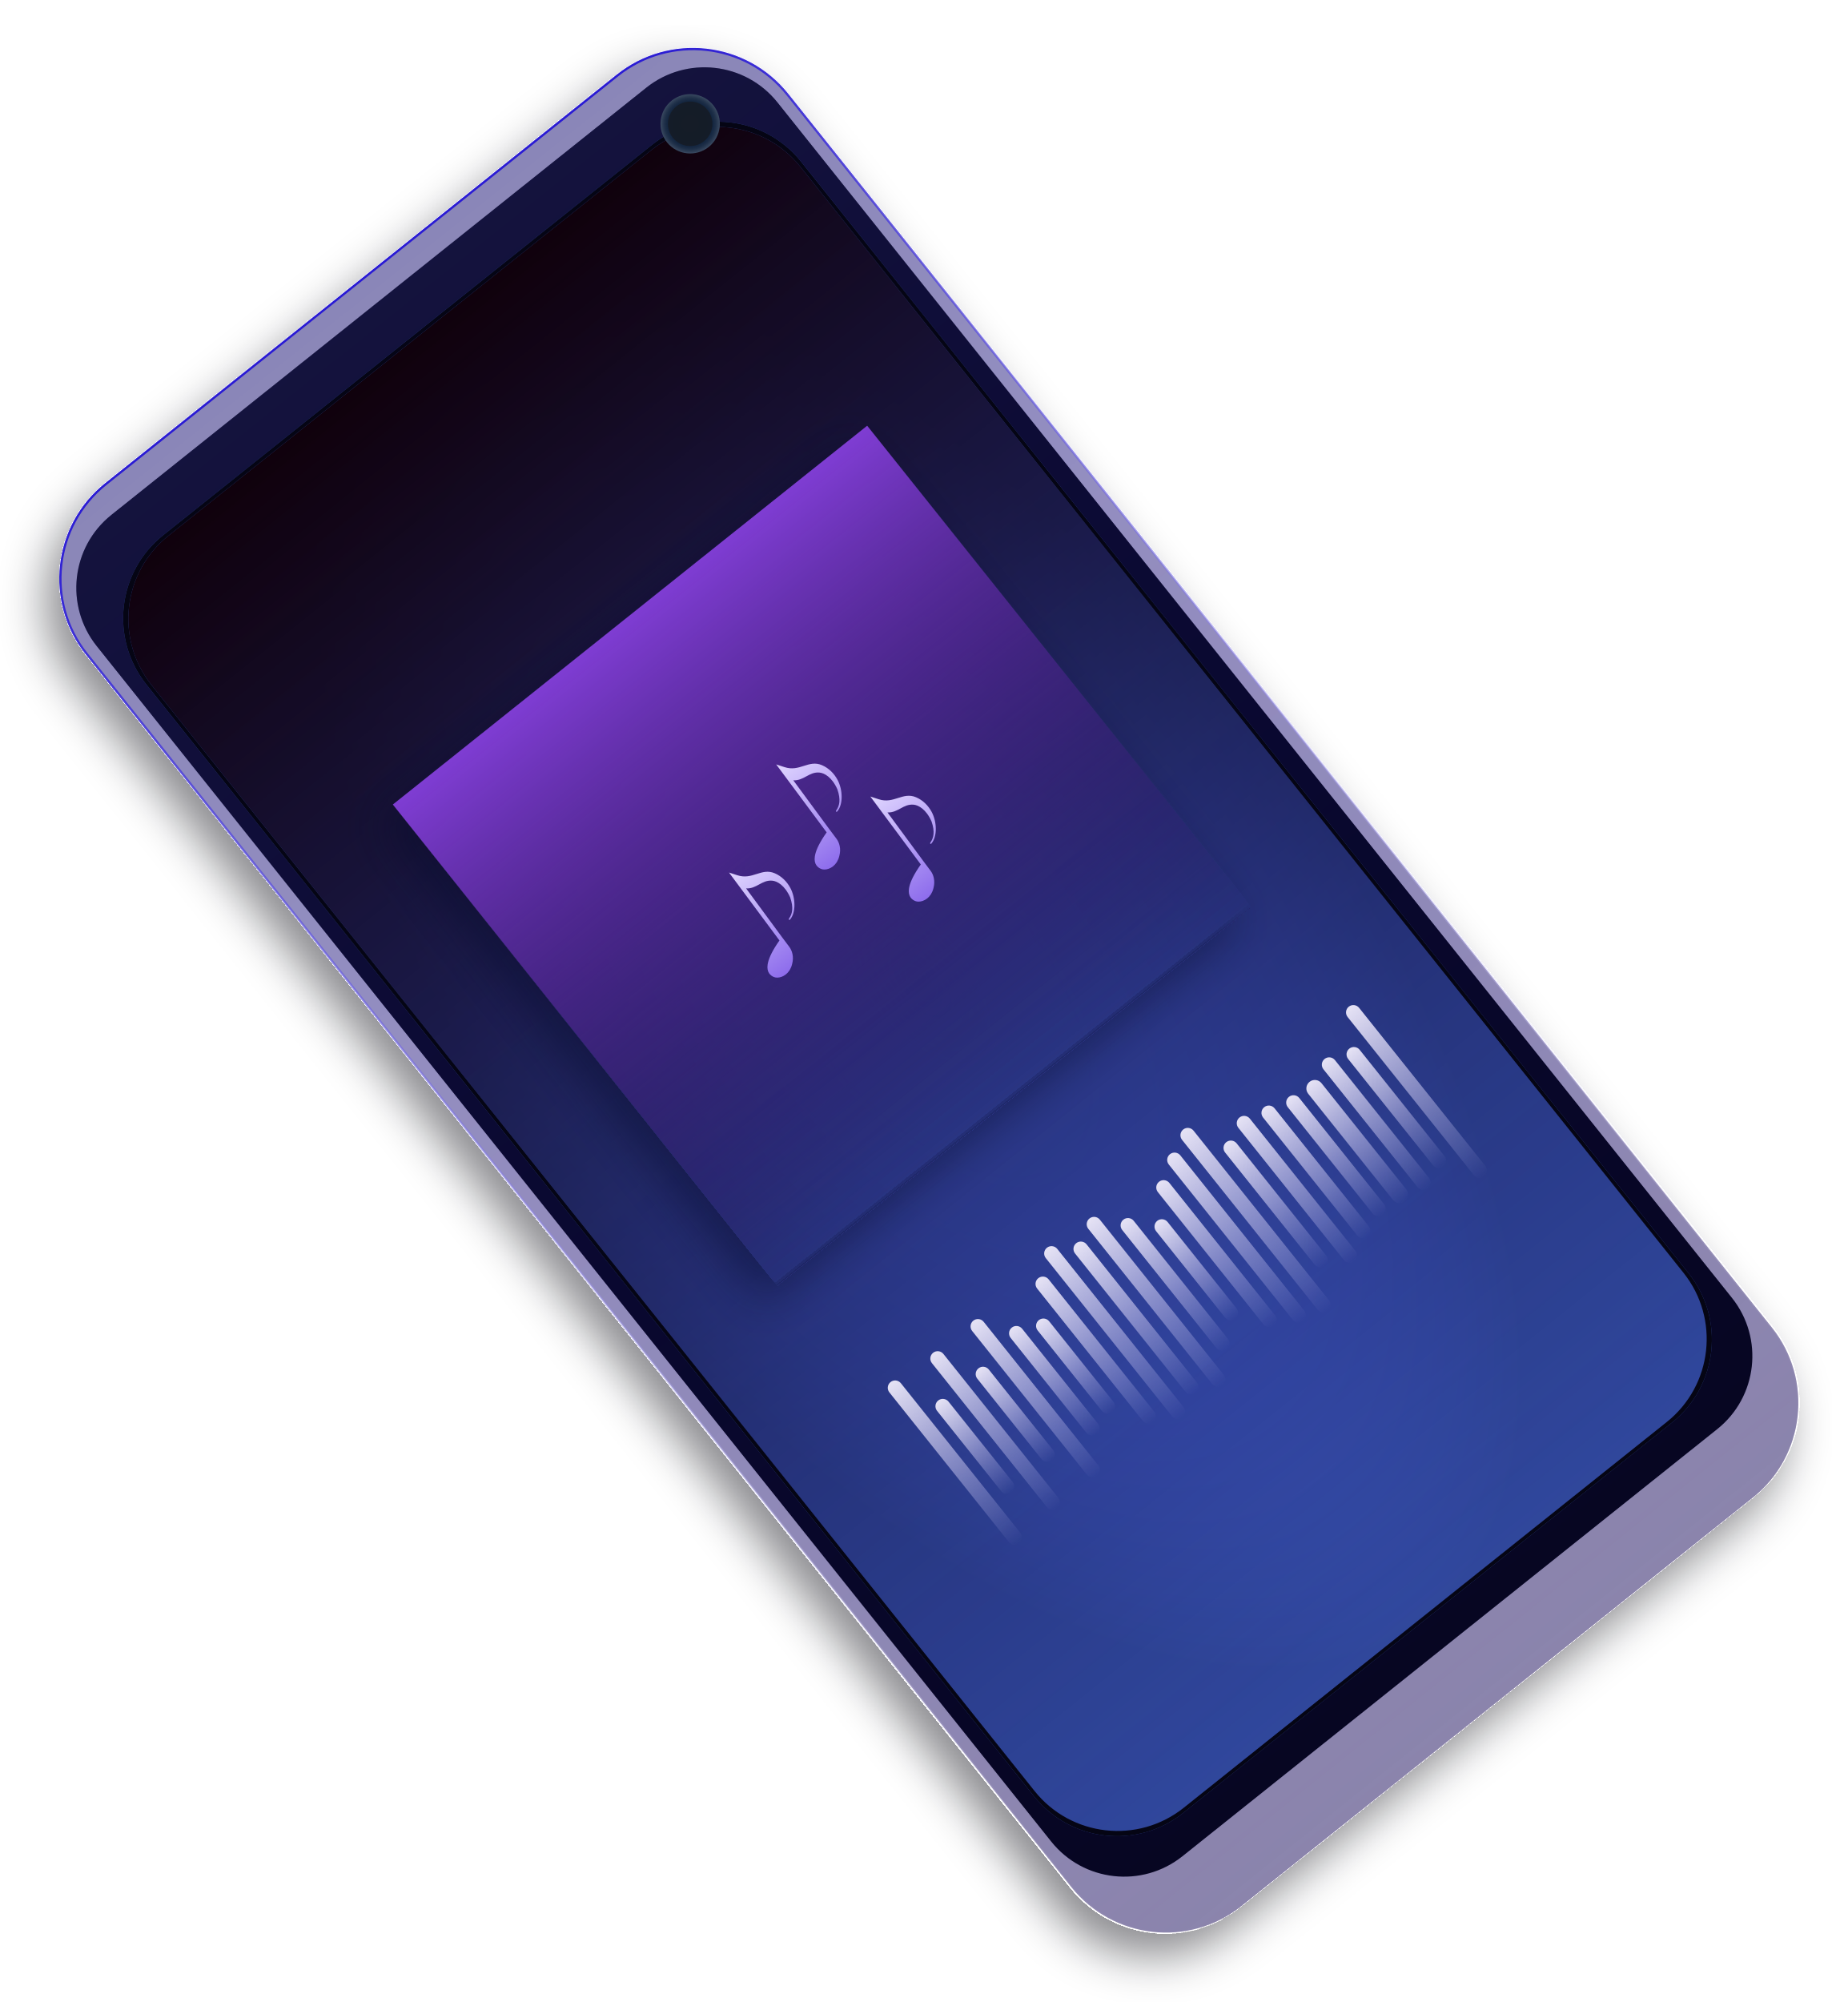
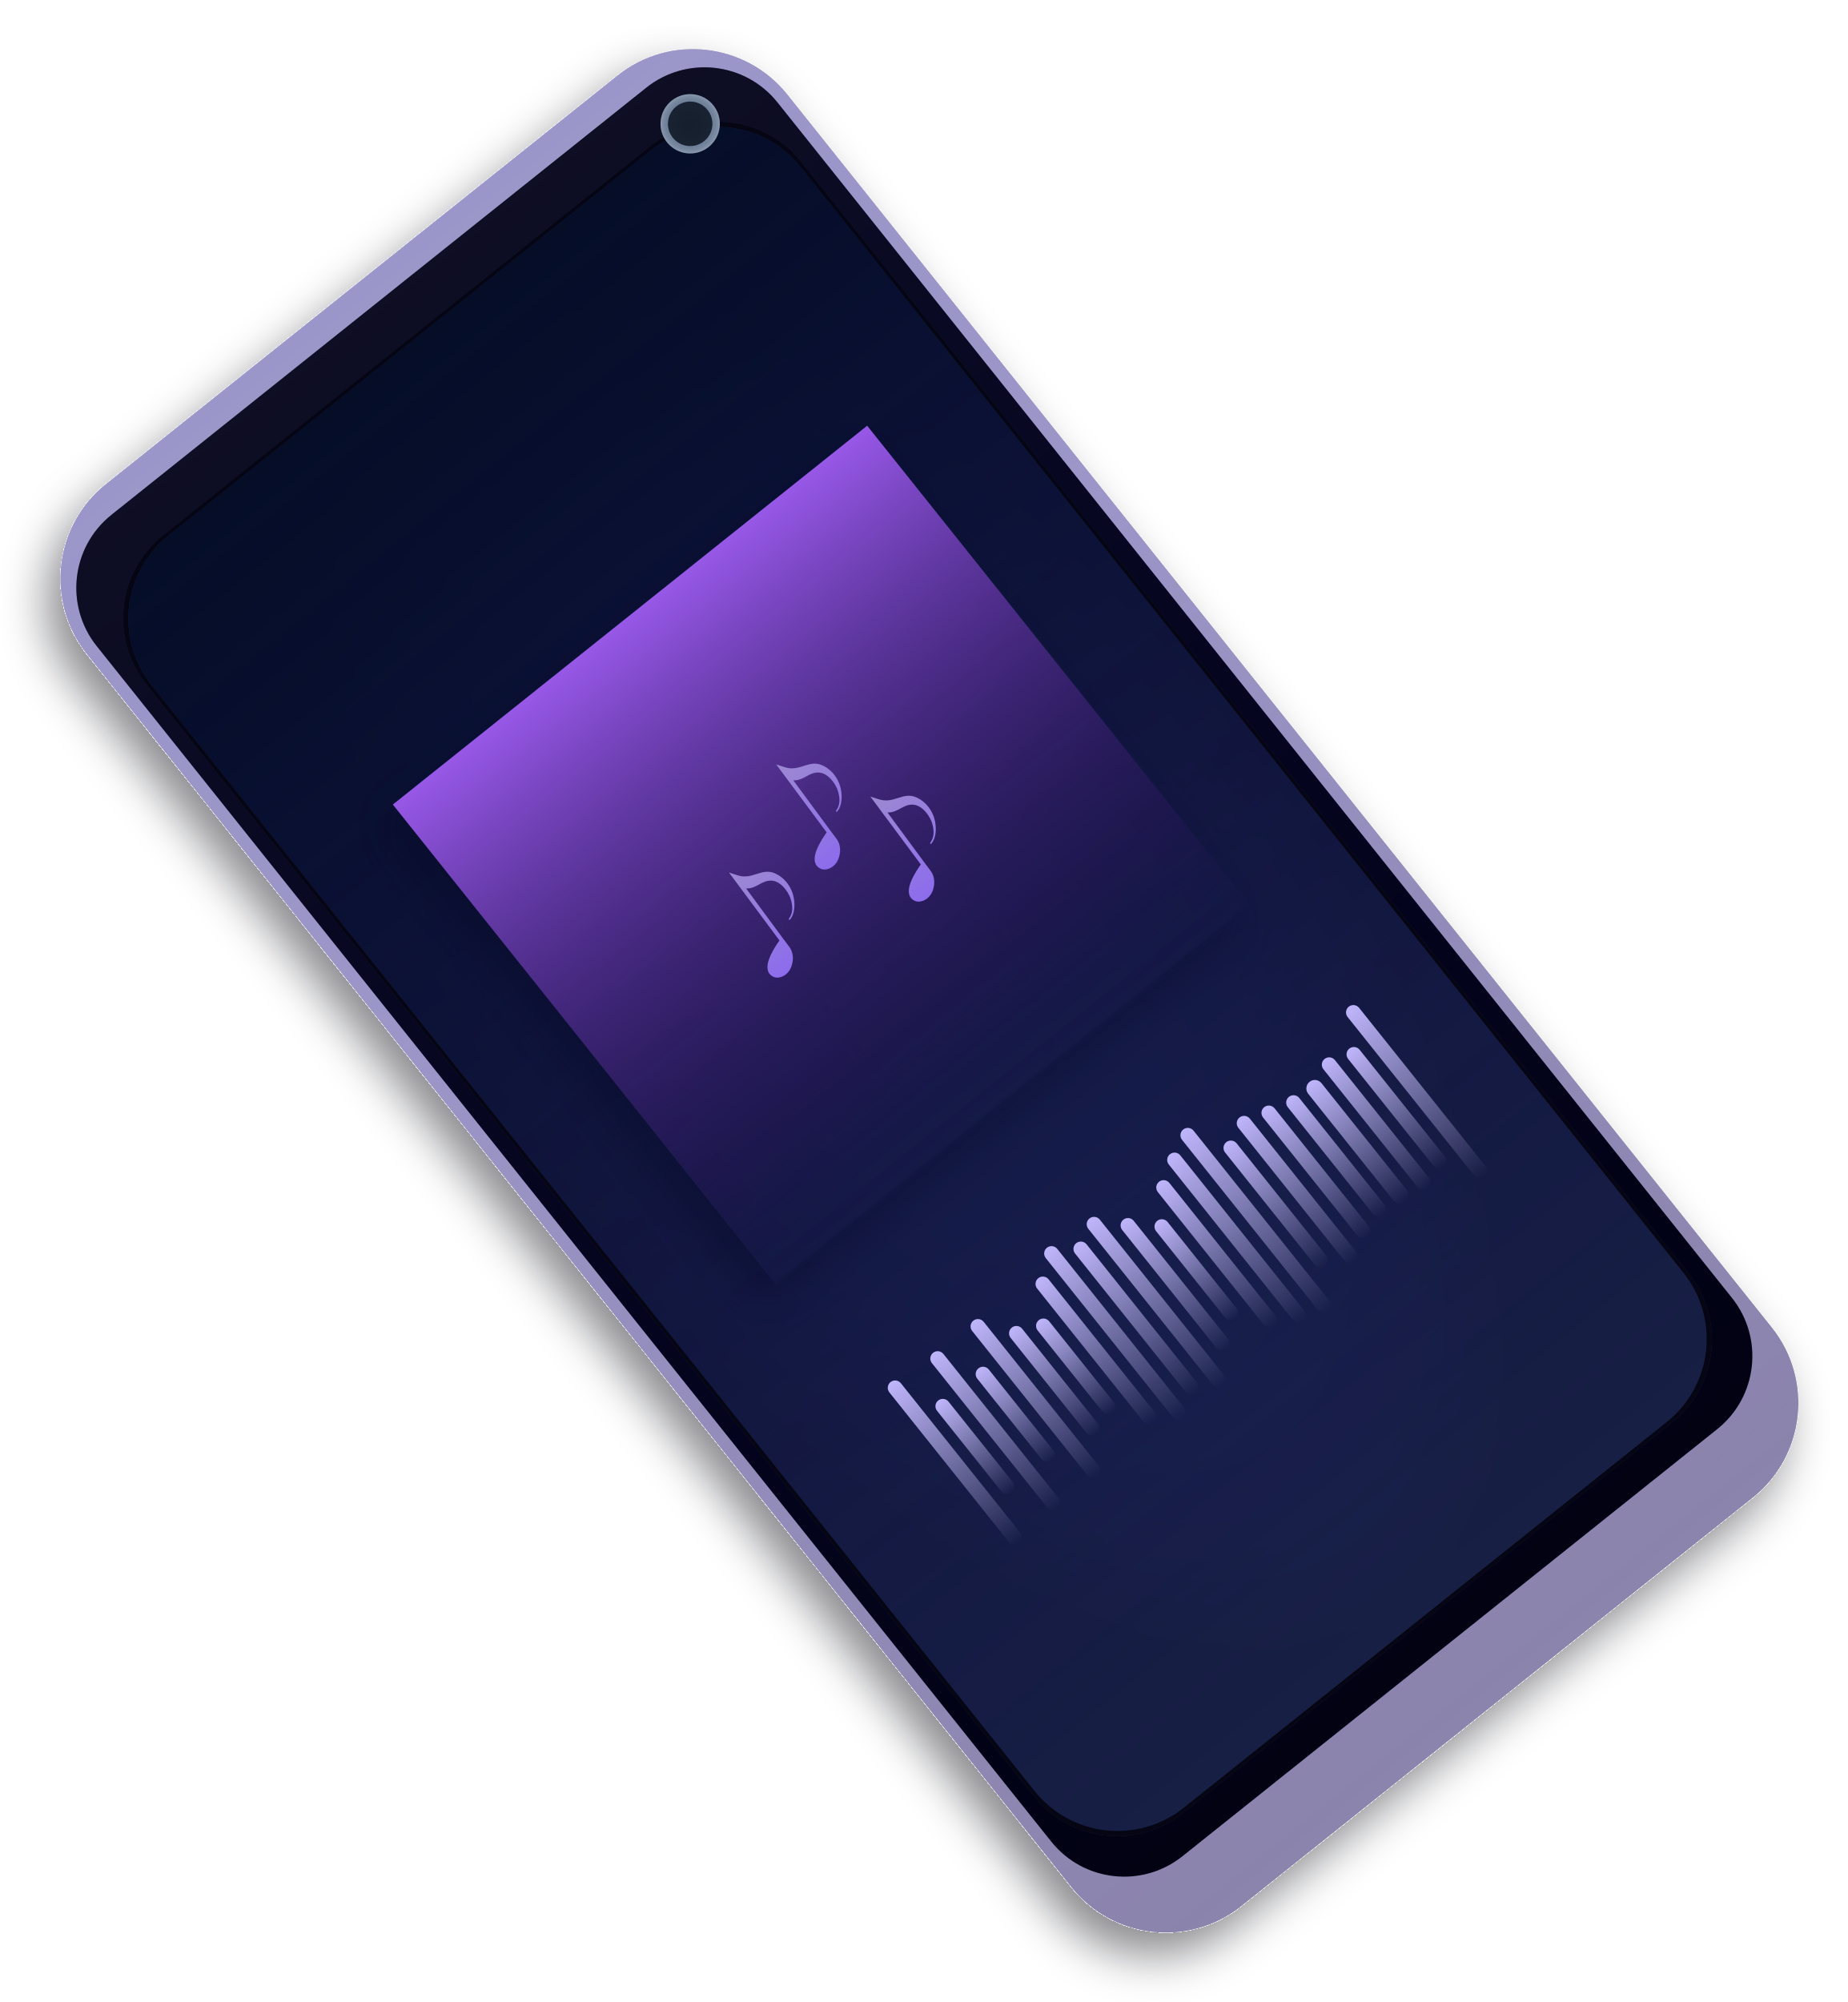
<svg xmlns="http://www.w3.org/2000/svg" viewBox="0 0 814 882" fill="none">
  <g filter="url(#filter0_d_252_5038)">
    <path d="M272.046 33.262L46.653 213.247C23.649 231.617 19.892 265.158 38.261 288.162L472.039 831.375C490.409 854.379 523.949 858.136 546.953 839.766L772.347 659.78C795.351 641.41 799.108 607.87 780.738 584.866L346.961 41.653C328.591 18.649 295.05 14.892 272.046 33.262Z" fill="#E6D3D3" />
    <path d="M272.046 33.262L46.653 213.247C23.649 231.617 19.892 265.158 38.261 288.162L472.039 831.375C490.409 854.379 523.949 858.136 546.953 839.766L772.347 659.78C795.351 641.41 799.108 607.87 780.738 584.866L346.961 41.653C328.591 18.649 295.05 14.892 272.046 33.262Z" fill="url(#paint0_linear_252_5038)" fill-opacity="0.2" />
    <path d="M272.046 33.262L46.653 213.247C23.649 231.617 19.892 265.158 38.261 288.162L472.039 831.375C490.409 854.379 523.949 858.136 546.953 839.766L772.347 659.78C795.351 641.41 799.108 607.87 780.738 584.866L346.961 41.653C328.591 18.649 295.05 14.892 272.046 33.262Z" fill="url(#paint1_linear_252_5038)" fill-opacity="0.4" />
-     <path d="M272.046 33.262L46.653 213.247C23.649 231.617 19.892 265.158 38.261 288.162L472.039 831.375C490.409 854.379 523.949 858.136 546.953 839.766L772.347 659.78C795.351 641.41 799.108 607.87 780.738 584.866L346.961 41.653C328.591 18.649 295.05 14.892 272.046 33.262Z" stroke="url(#paint2_linear_252_5038)" />
-     <path d="M49.098 226.821L284.741 38.65C302.499 24.47 328.39 27.37 342.57 45.128L763.128 571.786C777.308 589.544 774.408 615.434 756.651 629.615L521.008 817.785C503.25 831.965 477.359 829.065 463.179 811.308L42.621 284.65C28.441 266.892 31.341 241.001 49.098 226.821Z" fill="#070622" />
-     <path d="M49.098 226.821L284.741 38.65C302.499 24.47 328.39 27.37 342.57 45.128L763.128 571.786C777.308 589.544 774.408 615.434 756.651 629.615L521.008 817.785C503.25 831.965 477.359 829.065 463.179 811.308L42.621 284.65C28.441 266.892 31.341 241.001 49.098 226.821Z" fill="url(#paint3_linear_252_5038)" fill-opacity="0.2" />
-     <path d="M71.838 235.834L287.225 63.839C307.404 47.725 336.826 51.021 352.94 71.2L744.072 561.009C760.186 581.188 756.891 610.61 736.711 626.723L521.325 798.719C501.146 814.832 471.724 811.537 455.61 791.358L64.478 301.548C48.364 281.369 51.659 251.948 71.838 235.834Z" fill="#3D5BC4" fill-opacity="0.77" />
-     <path d="M71.838 235.834L287.225 63.839C307.404 47.725 336.826 51.021 352.94 71.2L744.072 561.009C760.186 581.188 756.891 610.61 736.711 626.723L521.325 798.719C501.146 814.832 471.724 811.537 455.61 791.358L64.478 301.548C48.364 281.369 51.659 251.948 71.838 235.834Z" fill="url(#paint4_radial_252_5038)" />
-     <path d="M74.132 236.091L286.967 66.134C307.146 50.02 336.568 53.316 352.682 73.495L741.776 560.751C757.889 580.93 754.594 610.351 734.415 626.465L521.58 796.422C501.401 812.536 471.979 809.241 455.865 789.062L66.772 301.806C50.658 281.626 53.953 252.205 74.132 236.091Z" fill="#3D5BC4" fill-opacity="0.77" />
-     <path d="M74.132 236.091L286.967 66.134C307.146 50.02 336.568 53.316 352.682 73.495L741.776 560.751C757.889 580.93 754.594 610.351 734.415 626.465L521.58 796.422C501.401 812.536 471.979 809.241 455.865 789.062L66.772 301.806C50.658 281.626 53.953 252.205 74.132 236.091Z" fill="url(#paint5_linear_252_5038)" />
-     <rect width="6.484" height="95.635" rx="3.242" transform="matrix(-0.781425 0.624 0.624 0.781425 596.827 441.478)" fill="url(#paint6_linear_252_5038)" />
-     <rect width="6.484" height="66.458" rx="3.242" transform="matrix(-0.781425 0.624 0.624 0.781425 597.063 459.959)" fill="url(#paint7_linear_252_5038)" />
-     <rect width="6.484" height="72.942" rx="3.242" transform="matrix(-0.781425 0.624 0.624 0.781425 586.173 464.505)" fill="url(#paint8_linear_252_5038)" />
-     <rect width="6.484" height="66.458" rx="3.242" transform="matrix(-0.781425 0.624 0.624 0.781425 570.464 481.199)" fill="url(#paint9_linear_252_5038)" />
-     <rect width="6.484" height="72.942" rx="3.242" transform="matrix(-0.781425 0.624 0.624 0.781425 559.576 485.747)" fill="url(#paint10_linear_252_5038)" />
-     <rect width="6.484" height="81.047" rx="3.242" transform="matrix(-0.781425 0.624 0.624 0.781425 548.687 490.294)" fill="url(#paint11_linear_252_5038)" />
-     <rect width="6.484" height="69.7" rx="3.242" transform="matrix(-0.781425 0.624 0.624 0.781425 542.854 501.173)" fill="url(#paint12_linear_252_5038)" />
-     <rect width="6.484" height="102.119" rx="3.242" transform="matrix(-0.781425 0.624 0.624 0.781425 523.873 495.589)" fill="url(#paint13_linear_252_5038)" />
-     <rect width="6.484" height="94.014" rx="3.242" transform="matrix(-0.781425 0.624 0.624 0.781425 518.041 506.468)" fill="url(#paint14_linear_252_5038)" />
-     <rect width="6.484" height="81.047" rx="3.242" transform="matrix(-0.781425 0.624 0.624 0.781425 513.219 518.613)" fill="url(#paint15_linear_252_5038)" />
-     <rect width="6.484" height="55.112" rx="3.242" transform="matrix(-0.781425 0.624 0.624 0.781425 512.444 535.828)" fill="url(#paint16_linear_252_5038)" />
-     <rect width="6.484" height="72.942" rx="3.242" transform="matrix(-0.781425 0.624 0.624 0.781425 497.51 535.309)" fill="url(#paint17_linear_252_5038)" />
-     <rect width="6.484" height="94.014" rx="3.242" transform="matrix(-0.781425 0.624 0.624 0.781425 482.574 534.787)" fill="url(#paint18_linear_252_5038)" />
-     <rect width="6.484" height="84.289" rx="3.242" transform="matrix(-0.781425 0.624 0.624 0.781425 476.743 545.668)" fill="url(#paint19_linear_252_5038)" />
-     <rect width="6.484" height="95.635" rx="3.242" transform="matrix(-0.781425 0.624 0.624 0.781425 463.829 547.683)" fill="url(#paint20_linear_252_5038)" />
-     <rect width="6.484" height="81.047" rx="3.242" transform="matrix(-0.781425 0.624 0.624 0.781425 460.021 561.096)" fill="url(#paint21_linear_252_5038)" />
-     <rect width="6.484" height="51.87" rx="3.242" transform="matrix(-0.781425 0.624 0.624 0.781425 460.257 579.575)" fill="url(#paint22_linear_252_5038)" />
-     <rect width="6.484" height="59.975" rx="3.242" transform="matrix(-0.781425 0.624 0.624 0.781425 448.357 582.855)" fill="url(#paint23_linear_252_5038)" />
-     <rect width="6.484" height="87.531" rx="3.242" transform="matrix(-0.781425 0.624 0.624 0.781425 431.399 579.802)" fill="url(#paint24_linear_252_5038)" />
-     <rect width="6.484" height="51.87" rx="3.242" transform="matrix(-0.781425 0.624 0.624 0.781425 433.657 600.817)" fill="url(#paint25_linear_252_5038)" />
-     <rect width="6.484" height="87.531" rx="3.242" transform="matrix(-0.781425 0.624 0.624 0.781425 413.666 593.963)" fill="url(#paint26_linear_252_5038)" />
-     <rect width="6.484" height="51.87" rx="3.242" transform="matrix(-0.781425 0.624 0.624 0.781425 415.924 614.977)" fill="url(#paint27_linear_252_5038)" />
-     <rect width="6.484" height="90.772" rx="3.242" transform="matrix(-0.781425 0.624 0.624 0.781425 394.92 606.856)" fill="url(#paint28_linear_252_5038)" />
-     <rect width="7.481" height="67.331" rx="3.741" transform="matrix(-0.781425 0.624 0.624 0.781425 579.935 474.275)" fill="url(#paint29_linear_252_5038)" />
+     <path d="M49.098 226.821L284.741 38.65C302.499 24.47 328.39 27.37 342.57 45.128L763.128 571.786C777.308 589.544 774.408 615.434 756.651 629.615L521.008 817.785C503.25 831.965 477.359 829.065 463.179 811.308L42.621 284.65C28.441 266.892 31.341 241.001 49.098 226.821Z" fill="#020213" />
+     <path d="M49.098 226.821L284.741 38.65C302.499 24.47 328.39 27.37 342.57 45.128L763.128 571.786C777.308 589.544 774.408 615.434 756.651 629.615L521.008 817.785C503.25 831.965 477.359 829.065 463.179 811.308L42.621 284.65C28.441 266.892 31.341 241.001 49.098 226.821Z" fill="url(#paint2_linear_252_5038)" fill-opacity="0.2" />
+     <path d="M71.837 235.834L287.224 63.839C307.403 47.725 336.825 51.021 352.939 71.2L744.071 561.009C760.185 581.188 756.89 610.61 736.71 626.723L521.324 798.719C501.145 814.832 471.723 811.537 455.609 791.358L64.477 301.548C48.363 281.369 51.658 251.948 71.837 235.834Z" fill="#1D2852" fill-opacity="0.77" />
+     <path d="M71.837 235.834L287.224 63.839C307.403 47.725 336.825 51.021 352.939 71.2L744.071 561.009C760.185 581.188 756.89 610.61 736.71 626.723L521.324 798.719C501.145 814.832 471.723 811.537 455.609 791.358L64.477 301.548C48.363 281.369 51.658 251.948 71.837 235.834Z" fill="url(#paint3_radial_252_5038)" />
+     <path d="M74.131 236.091L286.966 66.134C307.145 50.02 336.567 53.316 352.681 73.495L741.775 560.751C757.888 580.93 754.593 610.351 734.414 626.465L521.579 796.422C501.4 812.536 471.978 809.241 455.864 789.062L66.771 301.806C50.657 281.626 53.952 252.205 74.131 236.091Z" fill="#1D2852" fill-opacity="0.77" />
+     <path d="M74.131 236.091L286.966 66.134C307.145 50.02 336.567 53.316 352.681 73.495L741.775 560.751C757.888 580.93 754.593 610.351 734.414 626.465L521.579 796.422C501.4 812.536 471.978 809.241 455.864 789.062L66.771 301.806C50.657 281.626 53.952 252.205 74.131 236.091Z" fill="url(#paint4_linear_252_5038)" />
+     <rect width="6.484" height="95.635" rx="3.242" transform="matrix(-0.781425 0.624 0.624 0.781425 596.826 441.478)" fill="url(#paint5_linear_252_5038)" />
+     <rect width="6.484" height="66.458" rx="3.242" transform="matrix(-0.781425 0.624 0.624 0.781425 597.062 459.959)" fill="url(#paint6_linear_252_5038)" />
+     <rect width="6.484" height="72.942" rx="3.242" transform="matrix(-0.781425 0.624 0.624 0.781425 586.172 464.505)" fill="url(#paint7_linear_252_5038)" />
+     <rect width="6.484" height="66.458" rx="3.242" transform="matrix(-0.781425 0.624 0.624 0.781425 570.463 481.199)" fill="url(#paint8_linear_252_5038)" />
+     <rect width="6.484" height="72.942" rx="3.242" transform="matrix(-0.781425 0.624 0.624 0.781425 559.574 485.747)" fill="url(#paint9_linear_252_5038)" />
+     <rect width="6.484" height="81.047" rx="3.242" transform="matrix(-0.781425 0.624 0.624 0.781425 548.686 490.294)" fill="url(#paint10_linear_252_5038)" />
+     <rect width="6.484" height="69.7" rx="3.242" transform="matrix(-0.781425 0.624 0.624 0.781425 542.854 501.173)" fill="url(#paint11_linear_252_5038)" />
+     <rect width="6.484" height="102.119" rx="3.242" transform="matrix(-0.781425 0.624 0.624 0.781425 523.873 495.589)" fill="url(#paint12_linear_252_5038)" />
+     <rect width="6.484" height="94.014" rx="3.242" transform="matrix(-0.781425 0.624 0.624 0.781425 518.039 506.468)" fill="url(#paint13_linear_252_5038)" />
+     <rect width="6.484" height="81.047" rx="3.242" transform="matrix(-0.781425 0.624 0.624 0.781425 513.219 518.613)" fill="url(#paint14_linear_252_5038)" />
+     <rect width="6.484" height="55.112" rx="3.242" transform="matrix(-0.781425 0.624 0.624 0.781425 512.443 535.828)" fill="url(#paint15_linear_252_5038)" />
+     <rect width="6.484" height="72.942" rx="3.242" transform="matrix(-0.781425 0.624 0.624 0.781425 497.508 535.309)" fill="url(#paint16_linear_252_5038)" />
+     <rect width="6.484" height="94.014" rx="3.242" transform="matrix(-0.781425 0.624 0.624 0.781425 482.572 534.787)" fill="url(#paint17_linear_252_5038)" />
+     <rect width="6.484" height="84.289" rx="3.242" transform="matrix(-0.781425 0.624 0.624 0.781425 476.742 545.668)" fill="url(#paint18_linear_252_5038)" />
+     <rect width="6.484" height="95.635" rx="3.242" transform="matrix(-0.781425 0.624 0.624 0.781425 463.828 547.683)" fill="url(#paint19_linear_252_5038)" />
+     <rect width="6.484" height="81.047" rx="3.242" transform="matrix(-0.781425 0.624 0.624 0.781425 460.02 561.096)" fill="url(#paint20_linear_252_5038)" />
+     <rect width="6.484" height="51.87" rx="3.242" transform="matrix(-0.781425 0.624 0.624 0.781425 460.256 579.575)" fill="url(#paint21_linear_252_5038)" />
+     <rect width="6.484" height="59.975" rx="3.242" transform="matrix(-0.781425 0.624 0.624 0.781425 448.357 582.855)" fill="url(#paint22_linear_252_5038)" />
+     <rect width="6.484" height="87.531" rx="3.242" transform="matrix(-0.781425 0.624 0.624 0.781425 431.398 579.802)" fill="url(#paint23_linear_252_5038)" />
+     <rect width="6.484" height="51.87" rx="3.242" transform="matrix(-0.781425 0.624 0.624 0.781425 433.656 600.817)" fill="url(#paint24_linear_252_5038)" />
+     <rect width="6.484" height="87.531" rx="3.242" transform="matrix(-0.781425 0.624 0.624 0.781425 413.664 593.963)" fill="url(#paint25_linear_252_5038)" />
+     <rect width="6.484" height="51.87" rx="3.242" transform="matrix(-0.781425 0.624 0.624 0.781425 415.924 614.977)" fill="url(#paint26_linear_252_5038)" />
+     <rect width="6.484" height="90.772" rx="3.242" transform="matrix(-0.781425 0.624 0.624 0.781425 394.918 606.856)" fill="url(#paint27_linear_252_5038)" />
+     <rect width="7.481" height="67.331" rx="3.741" transform="matrix(-0.781425 0.624 0.624 0.781425 579.934 474.275)" fill="url(#paint28_linear_252_5038)" />
    <g filter="url(#filter1_d_252_5038)">
-       <rect width="267.454" height="271.313" transform="matrix(-0.781425 0.624 0.624 0.781425 382.091 187.555)" fill="url(#paint30_linear_252_5038)" />
-       <path fill-rule="evenodd" clip-rule="evenodd" d="M344.555 412.845L328.755 391.407C331.094 391.502 332.819 390.565 334.514 389.642C336.281 388.683 338.019 387.745 340.386 388.002C342.381 388.222 345.758 389.951 348.162 395.355C349.763 399.972 349.041 402.713 347.742 404.524C347.344 405.08 347.681 405.59 348.13 405.075C350.73 402.091 350.619 395.61 348.22 391.159C346.792 388.511 344.488 386.063 341.381 384.733C338.408 383.456 335.947 384.241 333.386 385.052C330.853 385.859 328.219 386.692 324.892 385.595C324.789 385.56 322.602 384.851 321.647 384.542L321.211 384.401L343.444 414.334C340.412 418.609 338.928 421.776 338.389 424.119C338.317 424.396 338.271 424.66 338.238 424.9C337.717 428.37 339.463 429.81 341.01 430.448C342.75 431.167 345.913 430.438 347.799 427.605C347.868 427.506 347.934 427.403 347.997 427.292C348.425 426.586 348.773 425.755 349.006 424.794C349.911 421.511 348.988 418.787 347.819 417.201C346.383 415.253 344.556 412.845 344.556 412.845L344.555 412.845Z" fill="url(#paint31_linear_252_5038)" />
-       <path fill-rule="evenodd" clip-rule="evenodd" d="M365.353 365.219L349.553 343.781C351.892 343.876 353.617 342.939 355.312 342.016C357.079 341.057 358.817 340.119 361.184 340.376C363.179 340.596 366.556 342.325 368.96 347.729C370.561 352.346 369.839 355.087 368.54 356.898C368.142 357.454 368.478 357.964 368.928 357.449C371.528 354.465 371.417 347.984 369.017 343.533C367.59 340.885 365.286 338.437 362.179 337.107C359.206 335.83 356.744 336.615 354.184 337.426C351.651 338.233 349.017 339.066 345.69 337.969C345.587 337.934 343.4 337.225 342.445 336.916L342.008 336.775L364.242 366.708C361.21 370.983 359.726 374.15 359.187 376.493C359.114 376.77 359.069 377.034 359.036 377.274C358.515 380.744 360.26 382.185 361.807 382.822C363.548 383.541 366.711 382.812 368.597 379.979C368.666 379.881 368.731 379.777 368.794 379.666C369.223 378.96 369.571 378.129 369.804 377.168C370.709 373.885 369.786 371.161 368.617 369.575C367.181 367.627 365.353 365.219 365.353 365.219L365.353 365.219Z" fill="url(#paint32_linear_252_5038)" />
-       <path fill-rule="evenodd" clip-rule="evenodd" d="M406.837 379.365L391.037 357.928C393.376 358.022 395.101 357.085 396.797 356.163C398.563 355.204 400.302 354.265 402.668 354.523C404.663 354.743 408.04 356.472 410.444 361.876C412.046 366.493 411.323 369.234 410.025 371.044C409.626 371.601 409.963 372.11 410.413 371.595C413.012 368.611 412.901 362.13 410.502 357.679C409.074 355.032 406.77 352.584 403.663 351.254C400.69 349.976 398.229 350.762 395.668 351.573C393.135 352.379 390.501 353.212 387.174 352.116C387.071 352.08 384.884 351.371 383.93 351.062L383.493 350.922L405.726 380.854C402.695 385.13 401.211 388.296 400.672 390.639C400.599 390.916 400.554 391.181 400.521 391.421C400 394.89 401.745 396.331 403.292 396.969C405.032 397.688 408.196 396.959 410.082 394.125C410.15 394.027 410.216 393.923 410.279 393.813C410.707 393.106 411.055 392.276 411.289 391.314C412.194 388.032 411.27 385.308 410.101 383.722C408.665 381.774 406.838 379.365 406.838 379.365L406.837 379.365Z" fill="url(#paint33_linear_252_5038)" />
+       <rect width="267.454" height="271.313" transform="matrix(-0.781425 0.624 0.624 0.781425 382.092 187.555)" fill="url(#paint29_linear_252_5038)" />
+       <path fill-rule="evenodd" clip-rule="evenodd" d="M344.556 412.845L328.756 391.407C331.095 391.502 332.82 390.565 334.515 389.642C336.282 388.683 338.02 387.745 340.387 388.002C342.382 388.222 345.759 389.951 348.163 395.355C349.764 399.972 349.042 402.713 347.743 404.524C347.345 405.08 347.682 405.59 348.131 405.075C350.731 402.091 350.62 395.61 348.221 391.159C346.793 388.511 344.489 386.063 341.382 384.733C338.409 383.456 335.948 384.241 333.387 385.052C330.854 385.859 328.22 386.692 324.893 385.595C324.79 385.56 322.603 384.851 321.648 384.542L321.212 384.401L343.445 414.334C340.413 418.609 338.929 421.776 338.39 424.119C338.318 424.396 338.272 424.66 338.239 424.9C337.718 428.37 339.464 429.81 341.011 430.448C342.751 431.167 345.914 430.438 347.8 427.605C347.869 427.506 347.934 427.403 347.998 427.292C348.426 426.586 348.774 425.755 349.007 424.794C349.912 421.511 348.989 418.787 347.82 417.201C346.384 415.253 344.556 412.845 344.556 412.845L344.556 412.845Z" fill="url(#paint30_linear_252_5038)" />
+       <path fill-rule="evenodd" clip-rule="evenodd" d="M365.355 365.219L349.555 343.781C351.894 343.876 353.619 342.939 355.314 342.016C357.081 341.057 358.819 340.119 361.186 340.376C363.181 340.596 366.558 342.325 368.962 347.729C370.563 352.346 369.841 355.087 368.542 356.898C368.144 357.454 368.48 357.964 368.93 357.449C371.529 354.465 371.419 347.984 369.019 343.533C367.592 340.885 365.288 338.437 362.181 337.107C359.208 335.83 356.746 336.615 354.186 337.426C351.653 338.233 349.018 339.066 345.692 337.969C345.588 337.934 343.402 337.225 342.447 336.916L342.01 336.775L364.244 366.708C361.212 370.983 359.728 374.15 359.189 376.493C359.116 376.77 359.071 377.034 359.038 377.274C358.517 380.744 360.262 382.185 361.809 382.822C363.549 383.541 366.713 382.812 368.599 379.979C368.668 379.881 368.733 379.777 368.796 379.666C369.225 378.96 369.573 378.129 369.806 377.168C370.711 373.885 369.788 371.161 368.619 369.575C367.183 367.627 365.355 365.219 365.355 365.219L365.355 365.219Z" fill="url(#paint31_linear_252_5038)" />
+       <path fill-rule="evenodd" clip-rule="evenodd" d="M406.837 379.365L391.037 357.928C393.376 358.022 395.101 357.085 396.797 356.163C398.563 355.204 400.302 354.265 402.668 354.523C404.663 354.743 408.04 356.472 410.444 361.876C412.046 366.493 411.323 369.234 410.025 371.044C409.626 371.601 409.963 372.11 410.413 371.595C413.012 368.611 412.901 362.13 410.502 357.679C409.074 355.032 406.77 352.584 403.663 351.254C400.69 349.976 398.229 350.762 395.668 351.573C393.135 352.379 390.501 353.212 387.174 352.116C387.071 352.08 384.884 351.371 383.93 351.062L383.493 350.922L405.726 380.854C402.695 385.13 401.211 388.296 400.672 390.639C400.599 390.916 400.554 391.181 400.521 391.421C400 394.89 401.745 396.331 403.292 396.969C405.032 397.688 408.196 396.959 410.082 394.125C410.15 394.027 410.216 393.923 410.279 393.813C410.707 393.106 411.055 392.276 411.289 391.314C412.194 388.032 411.27 385.308 410.101 383.722C408.665 381.774 406.838 379.365 406.838 379.365L406.837 379.365Z" fill="url(#paint32_linear_252_5038)" />
    </g>
-     <path d="M312.257 64.753C306.618 69.256 298.395 68.335 293.892 62.696C289.389 57.056 290.31 48.834 295.949 44.331C301.589 39.827 309.811 40.748 314.314 46.388C318.817 52.027 317.896 60.249 312.257 64.753Z" fill="#112440" />
-     <path d="M312.257 64.753C306.618 69.256 298.395 68.335 293.892 62.696C289.389 57.056 290.31 48.834 295.949 44.331C301.589 39.827 309.811 40.748 314.314 46.388C318.817 52.027 317.896 60.249 312.257 64.753Z" fill="url(#paint34_radial_252_5038)" fill-opacity="0.2" />
-     <path d="M310.219 62.203C305.99 65.581 299.823 64.89 296.445 60.661C293.068 56.431 293.759 50.264 297.988 46.887C302.218 43.51 308.384 44.2 311.762 48.43C315.139 52.659 314.449 58.826 310.219 62.203Z" fill="#161B22" fill-opacity="0.8" />
+     <path d="M312.257 64.753C306.618 69.256 298.395 68.335 293.892 62.696C289.389 57.056 290.31 48.834 295.949 44.331C301.589 39.827 309.811 40.748 314.314 46.388C318.817 52.027 317.896 60.249 312.257 64.753Z" fill="#70839D" />
+     <path d="M312.257 64.753C306.618 69.256 298.395 68.335 293.892 62.696C289.389 57.056 290.31 48.834 295.949 44.331C301.589 39.827 309.811 40.748 314.314 46.388C318.817 52.027 317.896 60.249 312.257 64.753Z" fill="url(#paint33_radial_252_5038)" fill-opacity="0.2" />
+     <path d="M310.219 62.203C305.99 65.581 299.823 64.89 296.445 60.661C293.068 56.431 293.759 50.264 297.988 46.887C302.218 43.51 308.384 44.2 311.762 48.43C315.139 52.659 314.449 58.826 310.219 62.203Z" fill="#030B17" fill-opacity="0.8" />
  </g>
  <defs>
-     <filter id="filter0_d_252_5038" x="0.108" y="11.108" width="806.783" height="870.811" filterUnits="userSpaceOnUse" color-interpolation-filters="sRGB">
+     <filter id="filter0_d_252_5038" x="0.609" y="11.608" width="805.781" height="869.811" filterUnits="userSpaceOnUse" color-interpolation-filters="sRGB">
      <feFlood flood-opacity="0" result="BackgroundImageFix" />
      <feColorMatrix in="SourceAlpha" type="matrix" values="0 0 0 0 0 0 0 0 0 0 0 0 0 0 0 0 0 0 127 0" result="hardAlpha" />
      <feOffset dx="-6" dy="10" />
      <feGaussianBlur stdDeviation="10" />
      <feComposite in2="hardAlpha" operator="out" />
      <feColorMatrix type="matrix" values="0 0 0 0 0.011 0 0 0 0 0.014 0 0 0 0 0.046 0 0 0 0.46 0" />
      <feBlend mode="normal" in2="BackgroundImageFix" result="effect1_dropShadow_252_5038" />
      <feBlend mode="normal" in="SourceGraphic" in2="effect1_dropShadow_252_5038" result="shape" />
    </filter>
-     <filter id="filter1_d_252_5038" x="147.096" y="175.555" width="418.294" height="418.902" filterUnits="userSpaceOnUse" color-interpolation-filters="sRGB">
+     <filter id="filter1_d_252_5038" x="147.096" y="175.555" width="418.295" height="418.902" filterUnits="userSpaceOnUse" color-interpolation-filters="sRGB">
      <feFlood flood-opacity="0" result="BackgroundImageFix" />
      <feColorMatrix in="SourceAlpha" type="matrix" values="0 0 0 0 0 0 0 0 0 0 0 0 0 0 0 0 0 0 127 0" result="hardAlpha" />
      <feOffset dx="-6" dy="8" />
      <feGaussianBlur stdDeviation="10" />
      <feComposite in2="hardAlpha" operator="out" />
      <feColorMatrix type="matrix" values="0 0 0 0 0.017 0 0 0 0 0.031 0 0 0 0 0.154 0 0 0 0.46 0" />
      <feBlend mode="normal" in2="BackgroundImageFix" result="effect1_dropShadow_252_5038" />
      <feBlend mode="normal" in="SourceGraphic" in2="effect1_dropShadow_252_5038" result="shape" />
    </filter>
    <linearGradient id="paint0_linear_252_5038" x1="158.766" y1="122.524" x2="660.234" y2="750.504" gradientUnits="userSpaceOnUse">
-       <stop stop-color="#060547" />
+       <stop stop-color="#8280DF" />
      <stop offset="1" stop-color="#0400B7" stop-opacity="0" />
    </linearGradient>
    <linearGradient id="paint1_linear_252_5038" x1="330.379" y1="338.742" x2="660.234" y2="750.504" gradientUnits="userSpaceOnUse">
-       <stop stop-color="#434FB8" />
+       <stop stop-color="#4954B7" />
      <stop offset="1" stop-color="#020D71" />
    </linearGradient>
-     <linearGradient id="paint2_linear_252_5038" x1="158.766" y1="122.524" x2="660.234" y2="750.504" gradientUnits="userSpaceOnUse">
-       <stop stop-color="#2A1BD3" />
-       <stop offset="1" stop-color="white" stop-opacity="0" />
-     </linearGradient>
-     <linearGradient id="paint3_linear_252_5038" x1="166.919" y1="132.736" x2="638.828" y2="723.7" gradientUnits="userSpaceOnUse">
-       <stop stop-color="#4745AD" />
+     <linearGradient id="paint2_linear_252_5038" x1="166.919" y1="132.736" x2="638.828" y2="723.7" gradientUnits="userSpaceOnUse">
+       <stop stop-color="#3B3A67" />
      <stop offset="1" stop-color="#0400B7" stop-opacity="0" />
    </linearGradient>
-     <radialGradient id="paint4_radial_252_5038" cx="0" cy="0" r="1" gradientUnits="userSpaceOnUse" gradientTransform="translate(404.274 431.279) rotate(51.3912) scale(360.166 184.575)">
-       <stop stop-color="#5653FF" stop-opacity="0" />
+     <radialGradient id="paint3_radial_252_5038" cx="0" cy="0" r="1" gradientUnits="userSpaceOnUse" gradientTransform="translate(404.273 431.279) rotate(51.3912) scale(360.166 184.575)">
+       <stop stop-color="#1A1875" stop-opacity="0" />
      <stop offset="1" stop-color="#050514" />
    </radialGradient>
-     <linearGradient id="paint5_linear_252_5038" x1="180.549" y1="151.113" x2="627.998" y2="711.446" gradientUnits="userSpaceOnUse">
-       <stop stop-color="#10010C" />
+     <linearGradient id="paint4_linear_252_5038" x1="180.548" y1="151.113" x2="627.997" y2="711.446" gradientUnits="userSpaceOnUse">
+       <stop stop-color="#050D27" />
      <stop offset="1" stop-color="#0E0944" stop-opacity="0" />
    </linearGradient>
-     <linearGradient id="paint6_linear_252_5038" x1="3.242" y1="0" x2="3.242" y2="95.635" gradientUnits="userSpaceOnUse">
-       <stop stop-color="#E6E3F5" />
-       <stop offset="1" stop-color="#D0C9FE" stop-opacity="0" />
-     </linearGradient>
-     <linearGradient id="paint7_linear_252_5038" x1="3.242" y1="0" x2="3.242" y2="66.458" gradientUnits="userSpaceOnUse">
-       <stop stop-color="#E6E3F5" />
-       <stop offset="1" stop-color="#D0C9FE" stop-opacity="0" />
-     </linearGradient>
-     <linearGradient id="paint8_linear_252_5038" x1="3.242" y1="0" x2="3.242" y2="72.942" gradientUnits="userSpaceOnUse">
-       <stop stop-color="#E6E3F5" />
-       <stop offset="1" stop-color="#D0C9FE" stop-opacity="0" />
-     </linearGradient>
-     <linearGradient id="paint9_linear_252_5038" x1="3.242" y1="0" x2="3.242" y2="66.458" gradientUnits="userSpaceOnUse">
-       <stop stop-color="#E6E3F5" />
-       <stop offset="1" stop-color="#D0C9FE" stop-opacity="0" />
-     </linearGradient>
-     <linearGradient id="paint10_linear_252_5038" x1="3.242" y1="0" x2="3.242" y2="72.942" gradientUnits="userSpaceOnUse">
-       <stop stop-color="#E6E3F5" />
-       <stop offset="1" stop-color="#D0C9FE" stop-opacity="0" />
-     </linearGradient>
-     <linearGradient id="paint11_linear_252_5038" x1="3.242" y1="0" x2="3.242" y2="81.047" gradientUnits="userSpaceOnUse">
-       <stop stop-color="#E6E3F5" />
-       <stop offset="1" stop-color="#D0C9FE" stop-opacity="0" />
-     </linearGradient>
-     <linearGradient id="paint12_linear_252_5038" x1="3.242" y1="0" x2="3.242" y2="69.7" gradientUnits="userSpaceOnUse">
-       <stop stop-color="#E6E3F5" />
-       <stop offset="1" stop-color="#D0C9FE" stop-opacity="0" />
-     </linearGradient>
-     <linearGradient id="paint13_linear_252_5038" x1="3.242" y1="0" x2="3.242" y2="102.119" gradientUnits="userSpaceOnUse">
-       <stop stop-color="#E6E3F5" />
-       <stop offset="1" stop-color="#D0C9FE" stop-opacity="0" />
-     </linearGradient>
-     <linearGradient id="paint14_linear_252_5038" x1="3.242" y1="0" x2="3.242" y2="94.014" gradientUnits="userSpaceOnUse">
-       <stop stop-color="#E6E3F5" />
-       <stop offset="1" stop-color="#D0C9FE" stop-opacity="0" />
-     </linearGradient>
-     <linearGradient id="paint15_linear_252_5038" x1="3.242" y1="0" x2="3.242" y2="81.047" gradientUnits="userSpaceOnUse">
-       <stop stop-color="#E6E3F5" />
-       <stop offset="1" stop-color="#D0C9FE" stop-opacity="0" />
-     </linearGradient>
-     <linearGradient id="paint16_linear_252_5038" x1="3.242" y1="0" x2="3.242" y2="55.112" gradientUnits="userSpaceOnUse">
-       <stop stop-color="#E6E3F5" />
-       <stop offset="1" stop-color="#D0C9FE" stop-opacity="0" />
-     </linearGradient>
-     <linearGradient id="paint17_linear_252_5038" x1="3.242" y1="0" x2="3.242" y2="72.942" gradientUnits="userSpaceOnUse">
-       <stop stop-color="#E6E3F5" />
-       <stop offset="1" stop-color="#D0C9FE" stop-opacity="0" />
-     </linearGradient>
-     <linearGradient id="paint18_linear_252_5038" x1="3.242" y1="0" x2="3.242" y2="94.014" gradientUnits="userSpaceOnUse">
-       <stop stop-color="#E6E3F5" />
-       <stop offset="1" stop-color="#D0C9FE" stop-opacity="0" />
-     </linearGradient>
-     <linearGradient id="paint19_linear_252_5038" x1="3.242" y1="0" x2="3.242" y2="84.289" gradientUnits="userSpaceOnUse">
-       <stop stop-color="#E6E3F5" />
-       <stop offset="1" stop-color="#D0C9FE" stop-opacity="0" />
-     </linearGradient>
-     <linearGradient id="paint20_linear_252_5038" x1="3.242" y1="0" x2="3.242" y2="95.635" gradientUnits="userSpaceOnUse">
-       <stop stop-color="#E6E3F5" />
-       <stop offset="1" stop-color="#D0C9FE" stop-opacity="0" />
-     </linearGradient>
-     <linearGradient id="paint21_linear_252_5038" x1="3.242" y1="0" x2="3.242" y2="81.047" gradientUnits="userSpaceOnUse">
-       <stop stop-color="#E6E3F5" />
-       <stop offset="1" stop-color="#D0C9FE" stop-opacity="0" />
-     </linearGradient>
-     <linearGradient id="paint22_linear_252_5038" x1="3.242" y1="0" x2="3.242" y2="51.87" gradientUnits="userSpaceOnUse">
-       <stop stop-color="#E6E3F5" />
-       <stop offset="1" stop-color="#D0C9FE" stop-opacity="0" />
-     </linearGradient>
-     <linearGradient id="paint23_linear_252_5038" x1="3.242" y1="0" x2="3.242" y2="59.975" gradientUnits="userSpaceOnUse">
-       <stop stop-color="#E6E3F5" />
-       <stop offset="1" stop-color="#D0C9FE" stop-opacity="0" />
-     </linearGradient>
-     <linearGradient id="paint24_linear_252_5038" x1="3.242" y1="0" x2="3.242" y2="87.531" gradientUnits="userSpaceOnUse">
-       <stop stop-color="#E6E3F5" />
-       <stop offset="1" stop-color="#D0C9FE" stop-opacity="0" />
-     </linearGradient>
-     <linearGradient id="paint25_linear_252_5038" x1="3.242" y1="0" x2="3.242" y2="51.87" gradientUnits="userSpaceOnUse">
-       <stop stop-color="#E6E3F5" />
-       <stop offset="1" stop-color="#D0C9FE" stop-opacity="0" />
-     </linearGradient>
-     <linearGradient id="paint26_linear_252_5038" x1="3.242" y1="0" x2="3.242" y2="87.531" gradientUnits="userSpaceOnUse">
-       <stop stop-color="#E6E3F5" />
-       <stop offset="1" stop-color="#D0C9FE" stop-opacity="0" />
-     </linearGradient>
-     <linearGradient id="paint27_linear_252_5038" x1="3.242" y1="0" x2="3.242" y2="51.87" gradientUnits="userSpaceOnUse">
-       <stop stop-color="#E6E3F5" />
-       <stop offset="1" stop-color="#D0C9FE" stop-opacity="0" />
-     </linearGradient>
-     <linearGradient id="paint28_linear_252_5038" x1="3.242" y1="0" x2="3.242" y2="90.772" gradientUnits="userSpaceOnUse">
-       <stop stop-color="#E6E3F5" />
-       <stop offset="1" stop-color="#D0C9FE" stop-opacity="0" />
-     </linearGradient>
-     <linearGradient id="paint29_linear_252_5038" x1="3.741" y1="0" x2="3.741" y2="67.331" gradientUnits="userSpaceOnUse">
-       <stop stop-color="#E6E3F5" />
-       <stop offset="1" stop-color="#D0C9FE" stop-opacity="0" />
-     </linearGradient>
-     <linearGradient id="paint30_linear_252_5038" x1="133.727" y1="0" x2="133.727" y2="271.313" gradientUnits="userSpaceOnUse">
-       <stop stop-color="#7F3DD3" />
+     <linearGradient id="paint5_linear_252_5038" x1="3.242" y1="0" x2="3.242" y2="95.635" gradientUnits="userSpaceOnUse">
+       <stop stop-color="#BFB5FB" />
+       <stop offset="1" stop-color="#D0C9FE" stop-opacity="0" />
+     </linearGradient>
+     <linearGradient id="paint6_linear_252_5038" x1="3.242" y1="0" x2="3.242" y2="66.458" gradientUnits="userSpaceOnUse">
+       <stop stop-color="#BFB5FB" />
+       <stop offset="1" stop-color="#D0C9FE" stop-opacity="0" />
+     </linearGradient>
+     <linearGradient id="paint7_linear_252_5038" x1="3.242" y1="0" x2="3.242" y2="72.942" gradientUnits="userSpaceOnUse">
+       <stop stop-color="#BFB5FB" />
+       <stop offset="1" stop-color="#D0C9FE" stop-opacity="0" />
+     </linearGradient>
+     <linearGradient id="paint8_linear_252_5038" x1="3.242" y1="0" x2="3.242" y2="66.458" gradientUnits="userSpaceOnUse">
+       <stop stop-color="#BFB5FB" />
+       <stop offset="1" stop-color="#D0C9FE" stop-opacity="0" />
+     </linearGradient>
+     <linearGradient id="paint9_linear_252_5038" x1="3.242" y1="0" x2="3.242" y2="72.942" gradientUnits="userSpaceOnUse">
+       <stop stop-color="#BFB5FB" />
+       <stop offset="1" stop-color="#D0C9FE" stop-opacity="0" />
+     </linearGradient>
+     <linearGradient id="paint10_linear_252_5038" x1="3.242" y1="0" x2="3.242" y2="81.047" gradientUnits="userSpaceOnUse">
+       <stop stop-color="#BFB5FB" />
+       <stop offset="1" stop-color="#D0C9FE" stop-opacity="0" />
+     </linearGradient>
+     <linearGradient id="paint11_linear_252_5038" x1="3.242" y1="0" x2="3.242" y2="69.7" gradientUnits="userSpaceOnUse">
+       <stop stop-color="#BFB5FB" />
+       <stop offset="1" stop-color="#D0C9FE" stop-opacity="0" />
+     </linearGradient>
+     <linearGradient id="paint12_linear_252_5038" x1="3.242" y1="0" x2="3.242" y2="102.119" gradientUnits="userSpaceOnUse">
+       <stop stop-color="#BFB5FB" />
+       <stop offset="1" stop-color="#D0C9FE" stop-opacity="0" />
+     </linearGradient>
+     <linearGradient id="paint13_linear_252_5038" x1="3.242" y1="0" x2="3.242" y2="94.014" gradientUnits="userSpaceOnUse">
+       <stop stop-color="#BFB5FB" />
+       <stop offset="1" stop-color="#D0C9FE" stop-opacity="0" />
+     </linearGradient>
+     <linearGradient id="paint14_linear_252_5038" x1="3.242" y1="0" x2="3.242" y2="81.047" gradientUnits="userSpaceOnUse">
+       <stop stop-color="#BFB5FB" />
+       <stop offset="1" stop-color="#D0C9FE" stop-opacity="0" />
+     </linearGradient>
+     <linearGradient id="paint15_linear_252_5038" x1="3.242" y1="0" x2="3.242" y2="55.112" gradientUnits="userSpaceOnUse">
+       <stop stop-color="#BFB5FB" />
+       <stop offset="1" stop-color="#D0C9FE" stop-opacity="0" />
+     </linearGradient>
+     <linearGradient id="paint16_linear_252_5038" x1="3.242" y1="0" x2="3.242" y2="72.942" gradientUnits="userSpaceOnUse">
+       <stop stop-color="#BFB5FB" />
+       <stop offset="1" stop-color="#D0C9FE" stop-opacity="0" />
+     </linearGradient>
+     <linearGradient id="paint17_linear_252_5038" x1="3.242" y1="0" x2="3.242" y2="94.014" gradientUnits="userSpaceOnUse">
+       <stop stop-color="#BFB5FB" />
+       <stop offset="1" stop-color="#D0C9FE" stop-opacity="0" />
+     </linearGradient>
+     <linearGradient id="paint18_linear_252_5038" x1="3.242" y1="0" x2="3.242" y2="84.289" gradientUnits="userSpaceOnUse">
+       <stop stop-color="#BFB5FB" />
+       <stop offset="1" stop-color="#D0C9FE" stop-opacity="0" />
+     </linearGradient>
+     <linearGradient id="paint19_linear_252_5038" x1="3.242" y1="0" x2="3.242" y2="95.635" gradientUnits="userSpaceOnUse">
+       <stop stop-color="#BFB5FB" />
+       <stop offset="1" stop-color="#D0C9FE" stop-opacity="0" />
+     </linearGradient>
+     <linearGradient id="paint20_linear_252_5038" x1="3.242" y1="0" x2="3.242" y2="81.047" gradientUnits="userSpaceOnUse">
+       <stop stop-color="#BFB5FB" />
+       <stop offset="1" stop-color="#D0C9FE" stop-opacity="0" />
+     </linearGradient>
+     <linearGradient id="paint21_linear_252_5038" x1="3.242" y1="0" x2="3.242" y2="51.87" gradientUnits="userSpaceOnUse">
+       <stop stop-color="#BFB5FB" />
+       <stop offset="1" stop-color="#D0C9FE" stop-opacity="0" />
+     </linearGradient>
+     <linearGradient id="paint22_linear_252_5038" x1="3.242" y1="0" x2="3.242" y2="59.975" gradientUnits="userSpaceOnUse">
+       <stop stop-color="#BFB5FB" />
+       <stop offset="1" stop-color="#D0C9FE" stop-opacity="0" />
+     </linearGradient>
+     <linearGradient id="paint23_linear_252_5038" x1="3.242" y1="0" x2="3.242" y2="87.531" gradientUnits="userSpaceOnUse">
+       <stop stop-color="#BFB5FB" />
+       <stop offset="1" stop-color="#D0C9FE" stop-opacity="0" />
+     </linearGradient>
+     <linearGradient id="paint24_linear_252_5038" x1="3.242" y1="0" x2="3.242" y2="51.87" gradientUnits="userSpaceOnUse">
+       <stop stop-color="#BFB5FB" />
+       <stop offset="1" stop-color="#D0C9FE" stop-opacity="0" />
+     </linearGradient>
+     <linearGradient id="paint25_linear_252_5038" x1="3.242" y1="0" x2="3.242" y2="87.531" gradientUnits="userSpaceOnUse">
+       <stop stop-color="#BFB5FB" />
+       <stop offset="1" stop-color="#D0C9FE" stop-opacity="0" />
+     </linearGradient>
+     <linearGradient id="paint26_linear_252_5038" x1="3.242" y1="0" x2="3.242" y2="51.87" gradientUnits="userSpaceOnUse">
+       <stop stop-color="#BFB5FB" />
+       <stop offset="1" stop-color="#D0C9FE" stop-opacity="0" />
+     </linearGradient>
+     <linearGradient id="paint27_linear_252_5038" x1="3.242" y1="0" x2="3.242" y2="90.772" gradientUnits="userSpaceOnUse">
+       <stop stop-color="#BFB5FB" />
+       <stop offset="1" stop-color="#D0C9FE" stop-opacity="0" />
+     </linearGradient>
+     <linearGradient id="paint28_linear_252_5038" x1="3.741" y1="0" x2="3.741" y2="67.331" gradientUnits="userSpaceOnUse">
+       <stop stop-color="#BFB5FB" />
+       <stop offset="1" stop-color="#D0C9FE" stop-opacity="0" />
+     </linearGradient>
+     <linearGradient id="paint29_linear_252_5038" x1="133.727" y1="0" x2="133.727" y2="271.313" gradientUnits="userSpaceOnUse">
+       <stop stop-color="#9758E7" />
      <stop offset="1" stop-color="#300A60" stop-opacity="0" />
      <stop offset="1" stop-color="#230845" stop-opacity="0.43" />
    </linearGradient>
-     <linearGradient id="paint31_linear_252_5038" x1="323.534" y1="382.689" x2="353.794" y2="423.745" gradientUnits="userSpaceOnUse">
-       <stop stop-color="#E0D6FF" />
+     <linearGradient id="paint30_linear_252_5038" x1="323.535" y1="382.689" x2="353.795" y2="423.745" gradientUnits="userSpaceOnUse">
+       <stop stop-color="#9C89D2" />
      <stop offset="1" stop-color="#8D6CEC" />
    </linearGradient>
-     <linearGradient id="paint32_linear_252_5038" x1="344.332" y1="335.063" x2="374.592" y2="376.119" gradientUnits="userSpaceOnUse">
-       <stop stop-color="#E0D6FF" />
+     <linearGradient id="paint31_linear_252_5038" x1="344.334" y1="335.063" x2="374.594" y2="376.119" gradientUnits="userSpaceOnUse">
+       <stop stop-color="#9C89D2" />
      <stop offset="1" stop-color="#8D6CEC" />
    </linearGradient>
-     <linearGradient id="paint33_linear_252_5038" x1="385.817" y1="349.209" x2="416.076" y2="390.265" gradientUnits="userSpaceOnUse">
-       <stop stop-color="#E0D6FF" />
+     <linearGradient id="paint32_linear_252_5038" x1="385.817" y1="349.209" x2="416.076" y2="390.265" gradientUnits="userSpaceOnUse">
+       <stop stop-color="#9C89D2" />
      <stop offset="1" stop-color="#8D6CEC" />
    </linearGradient>
-     <radialGradient id="paint34_radial_252_5038" cx="0" cy="0" r="1" gradientUnits="userSpaceOnUse" gradientTransform="translate(304.103 54.5418) rotate(51.3912) scale(13.0672)">
-       <stop stop-color="white" />
+     <radialGradient id="paint33_radial_252_5038" cx="0" cy="0" r="1" gradientUnits="userSpaceOnUse" gradientTransform="translate(304.103 54.5418) rotate(51.3912) scale(13.0672)">
+       <stop stop-color="#B35656" />
      <stop offset="0" stop-color="#292929" />
      <stop offset="0.656" stop-opacity="0" />
      <stop offset="1" stop-color="white" stop-opacity="0.87" />
    </radialGradient>
  </defs>
</svg>
